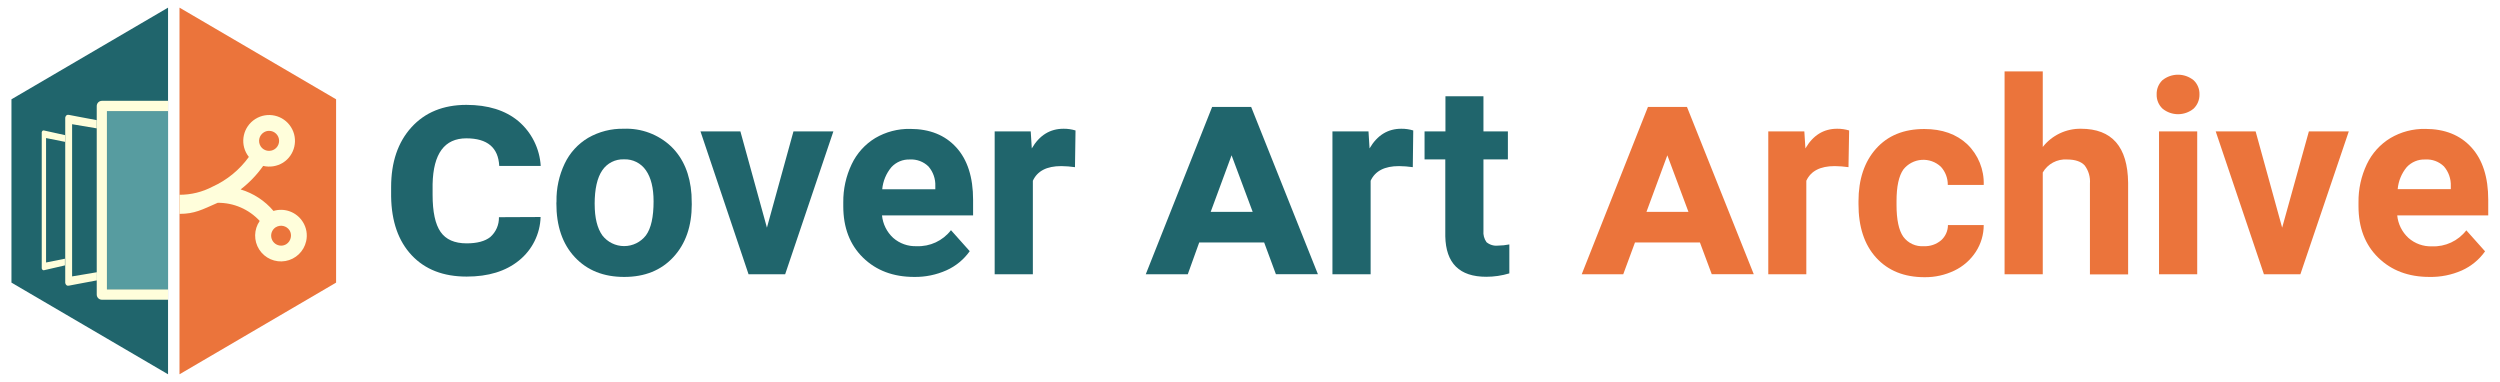
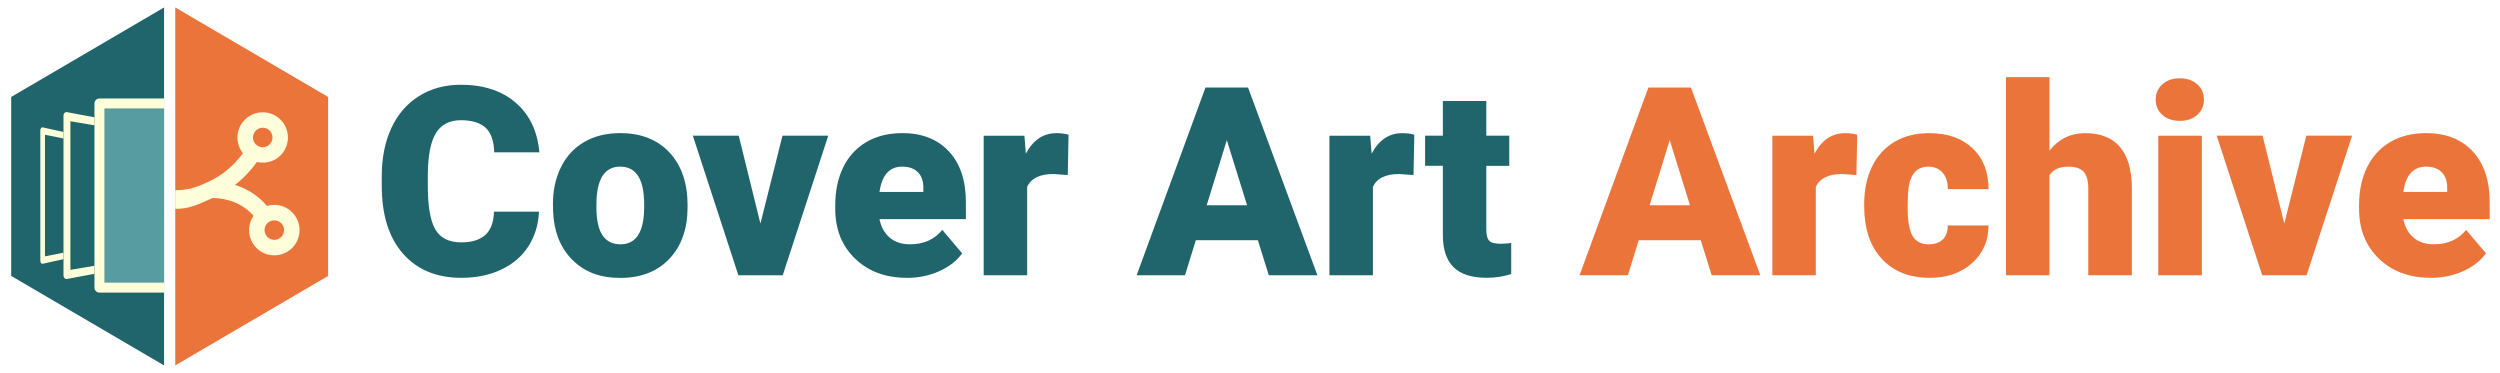
- <svg xmlns="http://www.w3.org/2000/svg" id="Layer_1" data-name="Layer 1" viewBox="0 0 654.59 100">
+ <svg xmlns="http://www.w3.org/2000/svg" id="a" viewBox="0 0 670.47 100">
  <defs>
-     <style>.cls-1{fill:#20656c;}.cls-2{fill:#eb743b;}.cls-3{fill:#fffedb;}.cls-4{fill:#579ca0;}</style>
+     <style>.b{fill:#20656c;}.c{fill:#fffedb;}.d{fill:#579ca0;}.e{fill:#eb743b;}</style>
  </defs>
-   <path class="cls-1" d="M141.55,56.82a15.2,15.2,0,0,1-5.66,11.39q-5.2,4.22-13.71,4.21-9.14,0-14.38-5.58t-5.39-15.39V49q0-9.81,5.32-15.67t14.38-5.87q8.49,0,13.61,4.25a16.71,16.71,0,0,1,5.86,11.73H130.72q-.37-7.21-8.61-7.22-8.58,0-8.84,12v2.78q0,6.72,2.09,9.72c1.39,2,3.66,3,6.82,3,2.73,0,4.8-.55,6.19-1.65a6.69,6.69,0,0,0,2.27-5.2Z" />
-   <path class="cls-1" d="M145.71,52.76a22.15,22.15,0,0,1,2.14-9.92A15.67,15.67,0,0,1,154,36.09a18,18,0,0,1,9.35-2.38,17.06,17.06,0,0,1,12.37,4.63q4.78,4.63,5.34,12.59l.07,2.56q0,8.61-4.81,13.82t-12.9,5.2q-8.08,0-12.92-5.18t-4.82-14.12Zm10,.71q0,5.34,2,8.16a7.21,7.21,0,0,0,11.42,0c1.36-1.86,2-4.84,2-8.92q0-5.23-2-8.11a6.65,6.65,0,0,0-5.75-2.88,6.54,6.54,0,0,0-5.67,2.86Q155.7,47.49,155.7,53.47Z" />
-   <path class="cls-1" d="M200.81,59.61l6.95-25.21h10.45L205.58,71.82H196L183.41,34.4h10.45Z" />
-   <path class="cls-1" d="M239.38,72.51q-8.24,0-13.41-5.05T220.8,54V53A22.62,22.62,0,0,1,223,43a16,16,0,0,1,6.17-6.85,17.4,17.4,0,0,1,9.12-2.4q7.68,0,12.09,4.84t4.41,13.73v4.08H230.94a9.22,9.22,0,0,0,2.92,5.88A8.8,8.8,0,0,0,240,64.46a10.8,10.8,0,0,0,9-4.19l4.91,5.5a15,15,0,0,1-6.08,5A20,20,0,0,1,239.38,72.51Zm-1.15-30.75a6.25,6.25,0,0,0-4.82,2A10.49,10.49,0,0,0,231,49.55h13.9v-.8a7.4,7.4,0,0,0-1.79-5.16A6.45,6.45,0,0,0,238.23,41.76Z" />
-   <path class="cls-1" d="M281.47,43.77a28,28,0,0,0-3.6-.28q-5.67,0-7.43,3.84V71.82h-10V34.4h9.44l.28,4.46q3-5.16,8.34-5.15a10.49,10.49,0,0,1,3.11.45Z" />
-   <path class="cls-1" d="M331,63.48H314L311,71.82H300L317.38,28H327.6l17.48,43.8h-11Zm-14-8h11l-5.53-14.82Z" />
-   <path class="cls-1" d="M369.92,43.77a28,28,0,0,0-3.6-.28q-5.67,0-7.44,3.84V71.82h-10V34.4h9.44l.28,4.46q3-5.16,8.33-5.15a10.39,10.39,0,0,1,3.11.45Z" />
-   <path class="cls-1" d="M388.42,25.2v9.2h6.4v7.33h-6.4V60.41a4.45,4.45,0,0,0,.8,3,4,4,0,0,0,3,.9A16,16,0,0,0,395.2,64v7.58a20.9,20.9,0,0,1-6.05.89q-10.51,0-10.72-10.61V41.73H373V34.4h5.47V25.2Z" />
-   <path class="cls-2" d="M445.1,63.48h-17l-3.08,8.34H414.15L431.49,28h10.22l17.49,43.8h-11Zm-14-8h11l-5.53-14.82Z" />
-   <path class="cls-2" d="M484,43.77a28,28,0,0,0-3.6-.28q-5.67,0-7.44,3.84V71.82H463V34.4h9.44l.28,4.46q3-5.16,8.33-5.15a10.51,10.51,0,0,1,3.12.45Z" />
-   <path class="cls-2" d="M503.74,64.46a6.53,6.53,0,0,0,4.5-1.53,5.34,5.34,0,0,0,1.8-4h9.37a12.81,12.81,0,0,1-2.07,7,13.76,13.76,0,0,1-5.59,4.91,17.54,17.54,0,0,1-7.83,1.74q-8,0-12.66-5.1t-4.64-14.09v-.66q0-8.64,4.6-13.8t12.63-5.15q7,0,11.26,4a14.14,14.14,0,0,1,4.3,10.64H510a6.91,6.91,0,0,0-1.8-4.75,6.68,6.68,0,0,0-9.84.72q-1.78,2.55-1.78,8.26v1q0,5.79,1.76,8.32A6.11,6.11,0,0,0,503.74,64.46Z" />
-   <path class="cls-2" d="M534.87,38.48a12.5,12.5,0,0,1,10-4.77q12.18,0,12.35,14.14v24h-10V48.08a7,7,0,0,0-1.38-4.77c-.92-1-2.46-1.55-4.6-1.55a6.82,6.82,0,0,0-6.37,3.4V71.82h-10V18.69h10Z" />
-   <path class="cls-2" d="M564.69,24.71a4.93,4.93,0,0,1,1.5-3.7,6.49,6.49,0,0,1,8.18,0,4.88,4.88,0,0,1,1.53,3.7,5,5,0,0,1-1.54,3.74,6.42,6.42,0,0,1-8.13,0A4.91,4.91,0,0,1,564.69,24.71Zm10.62,47.11h-10V34.4h10Z" />
-   <path class="cls-2" d="M597.55,59.61l7-25.21H615L602.32,71.82h-9.54L580.15,34.4H590.6Z" />
-   <path class="cls-2" d="M636.12,72.51q-8.24,0-13.41-5.05T617.54,54V53A22.62,22.62,0,0,1,619.72,43a16,16,0,0,1,6.18-6.85,17.33,17.33,0,0,1,9.11-2.4q7.68,0,12.09,4.84t4.41,13.73v4.08H627.68a9.22,9.22,0,0,0,2.92,5.88,8.82,8.82,0,0,0,6.17,2.22,10.79,10.79,0,0,0,9-4.19l4.91,5.5a14.93,14.93,0,0,1-6.08,5A20,20,0,0,1,636.12,72.51ZM635,41.76a6.26,6.26,0,0,0-4.83,2,10.49,10.49,0,0,0-2.37,5.77h13.91v-.8a7.45,7.45,0,0,0-1.8-5.16A6.44,6.44,0,0,0,635,41.76Z" />
-   <polygon class="cls-2" points="47 2 47 98 88 74 88 26 47 2" />
-   <polygon class="cls-1" points="44 2 3 26 3 74 44 98 44 2" />
-   <path class="cls-3" d="M79.28,58.09a6.75,6.75,0,0,0-7.67-2.86A18.09,18.09,0,0,0,63,49.6a28.62,28.62,0,0,0,5.91-6.16,6.91,6.91,0,0,0,5.17-.83,6.77,6.77,0,1,0-9.34-2.11,6.27,6.27,0,0,0,.42.59,23.88,23.88,0,0,1-9.52,7.79h0A18.45,18.45,0,0,1,47,51v5c4,0,5.93-1.12,10-2.9a14.78,14.78,0,0,1,11,4.75,6.76,6.76,0,1,0,12.16,5.32A6.64,6.64,0,0,0,79.28,58.09ZM69.06,34.67a2.57,2.57,0,0,1,1.4-.41,2.62,2.62,0,1,1,0,5.24,2.61,2.61,0,0,1-2.22-1.21A2.63,2.63,0,0,1,69.06,34.67Zm7.06,27.6A2.61,2.61,0,0,1,75,63.91a2.56,2.56,0,0,1-1.39.41,2.62,2.62,0,0,1-1.52-4.75l.12-.07a2.65,2.65,0,0,1,3.6.8A2.59,2.59,0,0,1,76.12,62.27Z" />
-   <path class="cls-3" d="M12.06,68.73V36.15l5,1V35.39l-5.56-1.23h-.12a.27.27,0,0,0-.12,0l-.1.07a.28.28,0,0,0-.1.09.54.54,0,0,0-.07.13.34.34,0,0,0-.06.15.85.85,0,0,0,0,.17,1.09,1.09,0,0,0,0,.18v35a1.09,1.09,0,0,0,0,.18,1,1,0,0,0,0,.17,1,1,0,0,0,.13.27l.1.1a.41.41,0,0,0,.22.09h.12L17,69.49V67.74Z" />
-   <path class="cls-3" d="M18.88,72.37V32.52l6.45,1.09V31.46l-4.84-.91L18,30.07a.55.55,0,0,0-.18,0,.57.57,0,0,0-.18,0l-.16.08-.14.11-.12.16a1,1,0,0,0-.08.18.73.73,0,0,0-.06.21,1.5,1.5,0,0,0,0,.22V73.84a1.64,1.64,0,0,0,0,.22.83.83,0,0,0,.06.21,1.42,1.42,0,0,0,.08.18,1,1,0,0,0,.12.15.53.53,0,0,0,.14.12l.16.08a1.13,1.13,0,0,0,.18,0H18l2.53-.48,4.84-.91V71.28Z" />
-   <rect class="cls-4" x="28.03" y="29.1" width="15.97" height="46.68" />
-   <path class="cls-3" d="M25.33,27.75V77.13a1.35,1.35,0,0,0,1.35,1.35H44v-2.7H28V29.1H44V26.4H26.68A1.36,1.36,0,0,0,25.33,27.75Z" />
+   <g>
+     <path class="b" d="M144.55,56.77c-.16,3.51-1.11,6.6-2.84,9.29-1.73,2.69-4.16,4.77-7.28,6.24s-6.69,2.21-10.71,2.21c-6.62,0-11.83-2.16-15.63-6.47-3.8-4.31-5.71-10.4-5.71-18.26v-2.49c0-4.93,.86-9.25,2.58-12.95,1.72-3.7,4.19-6.56,7.42-8.58,3.23-2.02,6.96-3.03,11.21-3.03,6.11,0,11.02,1.61,14.74,4.83,3.71,3.22,5.82,7.65,6.33,13.3h-12.11c-.09-3.07-.87-5.27-2.32-6.61-1.45-1.34-3.67-2.01-6.64-2.01s-5.23,1.13-6.64,3.39c-1.41,2.26-2.14,5.87-2.21,10.83v3.56c0,5.37,.67,9.21,2.02,11.52,1.35,2.31,3.67,3.46,6.97,3.46,2.79,0,4.92-.66,6.4-1.97s2.26-3.4,2.35-6.26h12.07Z" />
+     <path class="b" d="M148.29,54.76c0-3.74,.73-7.06,2.18-9.98,1.45-2.92,3.54-5.16,6.26-6.73,2.72-1.57,5.92-2.35,9.58-2.35,5.6,0,10.02,1.74,13.25,5.21,3.23,3.47,4.84,8.19,4.84,14.17v.42c0,5.83-1.62,10.46-4.86,13.89-3.24,3.42-7.63,5.14-13.16,5.14s-9.6-1.6-12.83-4.79c-3.23-3.19-4.97-7.52-5.22-12.99l-.03-1.97Zm11.66,.73c0,3.46,.54,6,1.63,7.61s2.69,2.42,4.81,2.42c4.15,0,6.27-3.19,6.36-9.58v-1.18c0-6.71-2.14-10.07-6.43-10.07-3.9,0-6.01,2.89-6.33,8.68l-.04,2.11Z" />
+     <path class="b" d="M203.94,59.95l5.91-23.56h12.28l-12.21,37.43h-11.9l-12.21-37.43h12.31l5.81,23.56Z" />
+     <path class="b" d="M243.27,74.51c-5.74,0-10.39-1.71-13.94-5.14-3.55-3.42-5.33-7.88-5.33-13.37v-.97c0-3.83,.71-7.21,2.13-10.13,1.42-2.93,3.49-5.19,6.21-6.8,2.72-1.6,5.95-2.4,9.68-2.4,5.26,0,9.41,1.63,12.45,4.89,3.04,3.26,4.57,7.81,4.57,13.65v4.53h-23.17c.42,2.1,1.33,3.75,2.73,4.95,1.41,1.2,3.23,1.8,5.46,1.8,3.69,0,6.57-1.29,8.65-3.87l5.33,6.3c-1.45,2.01-3.51,3.6-6.17,4.79s-5.53,1.78-8.6,1.78Zm-1.31-29.82c-3.41,0-5.44,2.26-6.09,6.78h11.76v-.9c.05-1.87-.43-3.31-1.42-4.34-.99-1.03-2.41-1.54-4.25-1.54Z" />
+     <path class="b" d="M286.37,46.95l-3.84-.28c-3.67,0-6.02,1.15-7.06,3.46v23.69h-11.66V36.4h10.93l.38,4.81c1.96-3.67,4.69-5.5,8.2-5.5,1.25,0,2.33,.14,3.25,.42l-.21,10.83Z" />
+     <path class="b" d="M337.35,64.42h-16.64l-2.91,9.41h-12.97l18.47-50.36h11.41l18.61,50.36h-13.04l-2.94-9.41Zm-13.73-9.37h10.83l-5.43-17.47-5.4,17.47Z" />
+     <path class="b" d="M379.1,46.95l-3.84-.28c-3.67,0-6.02,1.15-7.06,3.46v23.69h-11.66V36.4h10.93l.38,4.81c1.96-3.67,4.69-5.5,8.2-5.5,1.25,0,2.33,.14,3.25,.42l-.21,10.83Z" />
+     <path class="b" d="M398.61,27.09v9.3h6.16v8.09h-6.16v17.12c0,1.41,.25,2.39,.76,2.94,.51,.55,1.51,.83,3.01,.83,1.15,0,2.12-.07,2.91-.21v8.34c-2.1,.67-4.29,1-6.57,1-4.01,0-6.98-.95-8.89-2.84-1.91-1.89-2.87-4.76-2.87-8.61v-18.58h-4.77v-8.09h4.77v-9.3h11.66Z" />
+     <path class="e" d="M456.13,64.42h-16.64l-2.91,9.41h-12.97l18.47-50.36h11.41l18.61,50.36h-13.04l-2.94-9.41Zm-13.73-9.37h10.83l-5.43-17.47-5.4,17.47Z" />
+     <path class="e" d="M497.88,46.95l-3.84-.28c-3.67,0-6.02,1.15-7.06,3.46v23.69h-11.66V36.4h10.93l.38,4.81c1.96-3.67,4.69-5.5,8.2-5.5,1.25,0,2.33,.14,3.25,.42l-.21,10.83Z" />
+     <path class="e" d="M517.25,65.52c1.64,0,2.91-.44,3.8-1.33s1.34-2.13,1.31-3.72h10.93c0,4.1-1.47,7.47-4.41,10.1-2.94,2.63-6.73,3.94-11.36,3.94-5.44,0-9.73-1.71-12.87-5.12-3.14-3.41-4.7-8.14-4.7-14.18v-.48c0-3.78,.7-7.12,2.09-10.01,1.39-2.89,3.41-5.12,6.04-6.68,2.63-1.56,5.74-2.33,9.34-2.33,4.87,0,8.73,1.35,11.59,4.05,2.86,2.7,4.29,6.35,4.29,10.96h-10.93c0-1.94-.47-3.42-1.42-4.46-.95-1.04-2.21-1.56-3.81-1.56-3.02,0-4.79,1.93-5.29,5.78-.16,1.22-.24,2.91-.24,5.05,0,3.76,.45,6.36,1.35,7.82,.9,1.45,2.33,2.18,4.29,2.18Z" />
+     <path class="e" d="M549.63,40.41c2.49-3.14,5.67-4.7,9.55-4.7,4.13,0,7.24,1.22,9.34,3.67,2.1,2.44,3.17,6.05,3.22,10.83v23.62h-11.69v-23.35c0-1.98-.4-3.44-1.21-4.38-.81-.93-2.18-1.4-4.12-1.4-2.4,0-4.09,.76-5.08,2.28v26.84h-11.66V20.69h11.66v19.72Z" />
+     <path class="e" d="M578.13,26.71c0-1.67,.6-3.04,1.8-4.11s2.76-1.6,4.67-1.6,3.47,.53,4.67,1.6c1.2,1.07,1.8,2.44,1.8,4.11s-.6,3.04-1.8,4.11c-1.2,1.07-2.76,1.6-4.67,1.6s-3.47-.53-4.67-1.6c-1.2-1.07-1.8-2.44-1.8-4.11Zm12.38,47.11h-11.69V36.4h11.69v37.43Z" />
+     <path class="e" d="M612.62,59.95l5.91-23.56h12.28l-12.21,37.43h-11.9l-12.21-37.43h12.31l5.81,23.56Z" />
+     <path class="e" d="M651.94,74.51c-5.74,0-10.39-1.71-13.94-5.14-3.55-3.42-5.33-7.88-5.33-13.37v-.97c0-3.83,.71-7.21,2.13-10.13,1.42-2.93,3.49-5.19,6.21-6.8,2.72-1.6,5.95-2.4,9.68-2.4,5.26,0,9.41,1.63,12.45,4.89,3.04,3.26,4.57,7.81,4.57,13.65v4.53h-23.17c.42,2.1,1.33,3.75,2.73,4.95,1.41,1.2,3.23,1.8,5.46,1.8,3.69,0,6.57-1.29,8.65-3.87l5.33,6.3c-1.45,2.01-3.51,3.6-6.17,4.79s-5.53,1.78-8.6,1.78Zm-1.31-29.82c-3.41,0-5.44,2.26-6.09,6.78h11.76v-.9c.05-1.87-.43-3.31-1.42-4.34-.99-1.03-2.41-1.54-4.25-1.54Z" />
+   </g>
+   <g>
+     <polygon class="e" points="47 2 47 98 88 74 88 26 47 2" />
+     <polygon class="b" points="44 2 3 26 3 74 44 98 44 2" />
+     <path class="c" d="M79.28,58.09c-1.24-1.97-3.38-3.15-5.72-3.15-.67,0-1.32,.1-1.96,.29-2.63-3.12-5.82-4.78-8.6-5.64,2.24-1.71,4.21-3.77,5.91-6.15,1.74,.39,3.63,.13,5.16-.83,3.16-2.01,4.1-6.2,2.1-9.35-1.25-1.97-3.39-3.15-5.72-3.15-1.28,0-2.53,.36-3.62,1.05-3.15,1.99-4.09,6.18-2.11,9.34,.13,.21,.27,.4,.42,.6-2.51,3.44-5.71,6.06-9.52,7.79h-.01c-3.53,1.61-5.62,2.12-8.62,2.12v5c4,0,5.93-1.12,10.02-2.9,1.37-.02,6.96,.18,10.99,4.75-1.51,2.16-1.66,5.11-.16,7.47,1.24,1.97,3.38,3.15,5.72,3.15,1.28,0,2.52-.36,3.61-1.04,1.54-.97,2.6-2.48,3-4.25,.4-1.76,.08-3.57-.89-5.09Zm-10.22-23.42c.42-.27,.9-.41,1.4-.41,.9,0,1.73,.46,2.22,1.22,.77,1.21,.4,2.84-.82,3.61-.41,.26-.9,.4-1.39,.4s-.97-.13-1.39-.39c-.34-.21-.62-.49-.83-.82-.77-1.22-.41-2.85,.81-3.62Zm7.06,27.6c-.15,.69-.56,1.27-1.16,1.64-.41,.26-.9,.41-1.39,.41-.91,0-1.73-.46-2.21-1.22-.75-1.18-.44-2.73,.69-3.53l.12-.08c1.21-.77,2.87-.37,3.61,.81,.38,.59,.5,1.29,.34,1.97Z" />
+     <g>
+       <path class="c" d="M12.06,68.73V36.15l4.96,.99v-1.75l-5.57-1.23s-.08-.01-.12,0c-.04,0-.08,.01-.12,.03-.04,.02-.07,.04-.11,.07-.03,.03-.07,.06-.09,.1-.03,.04-.05,.08-.08,.12-.02,.05-.04,.1-.06,.15s-.03,.11-.04,.17-.01,.12-.01,.18v34.95c0,.06,0,.12,.01,.18,0,.06,.02,.12,.04,.17,.02,.05,.04,.1,.06,.15,.02,.05,.05,.09,.08,.13,.03,.04,.06,.07,.09,.09,.03,.03,.07,.05,.11,.06,.04,.02,.08,.03,.12,.03,.04,0,.08,0,.12,0l5.57-1.23v-1.75l-4.96,.99Z" />
+       <path class="c" d="M18.88,72.37V32.52l6.45,1.09v-2.15l-4.84-.91-2.53-.48c-.06-.01-.12-.02-.18-.01-.06,0-.12,.01-.17,.03-.06,.02-.11,.04-.16,.08-.05,.03-.1,.07-.14,.12-.04,.05-.08,.1-.12,.15-.03,.06-.06,.12-.09,.18-.02,.07-.04,.13-.05,.21-.01,.07-.02,.15-.02,.22v42.79c0,.08,0,.15,.02,.22,.01,.07,.03,.14,.05,.21,.02,.06,.05,.13,.09,.18,.03,.06,.07,.11,.12,.15,.04,.05,.09,.08,.14,.12,.05,.03,.1,.06,.16,.08,.06,.02,.12,.03,.17,.03,.06,0,.12,0,.18-.01l2.53-.48,4.84-.91v-2.15l-6.45,1.09Z" />
+       <rect class="d" x="28.03" y="29.1" width="15.97" height="46.68" />
+       <path class="c" d="M25.33,27.75v49.38c0,.74,.6,1.35,1.35,1.35h17.32v-2.7h-15.97V29.1h15.97v-2.7H26.68c-.74,0-1.35,.6-1.35,1.35Z" />
+     </g>
+   </g>
</svg>
